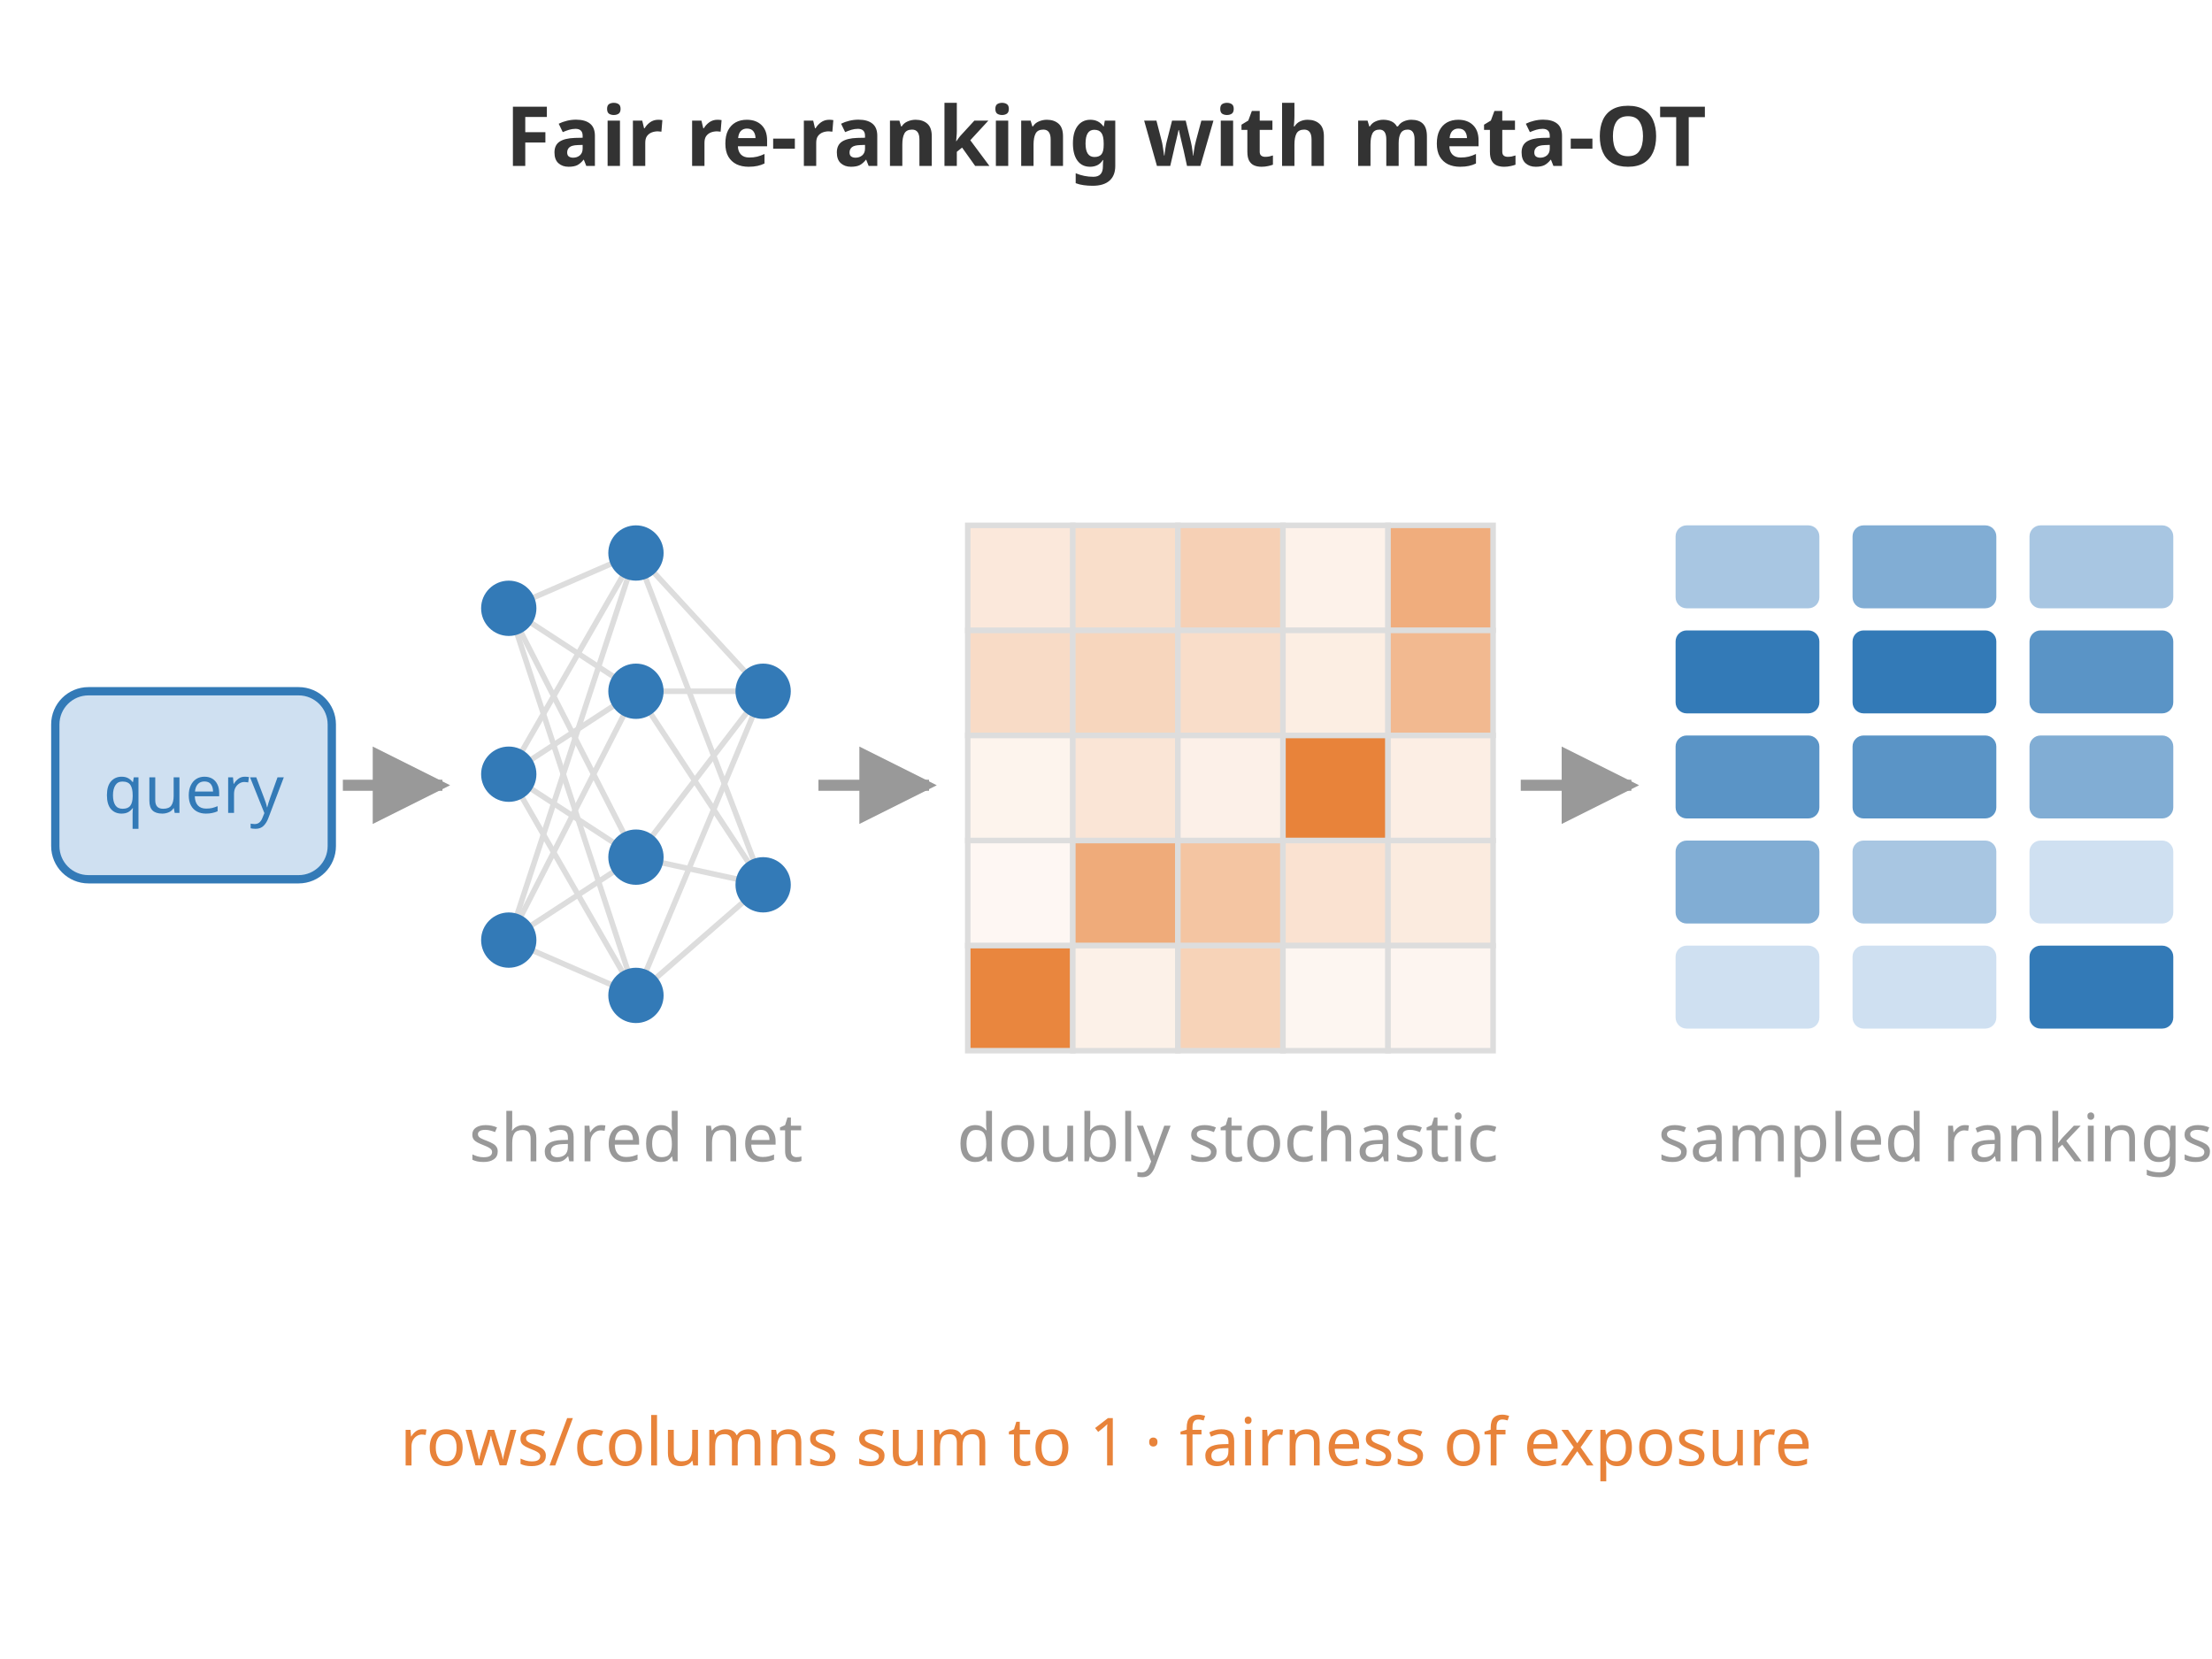
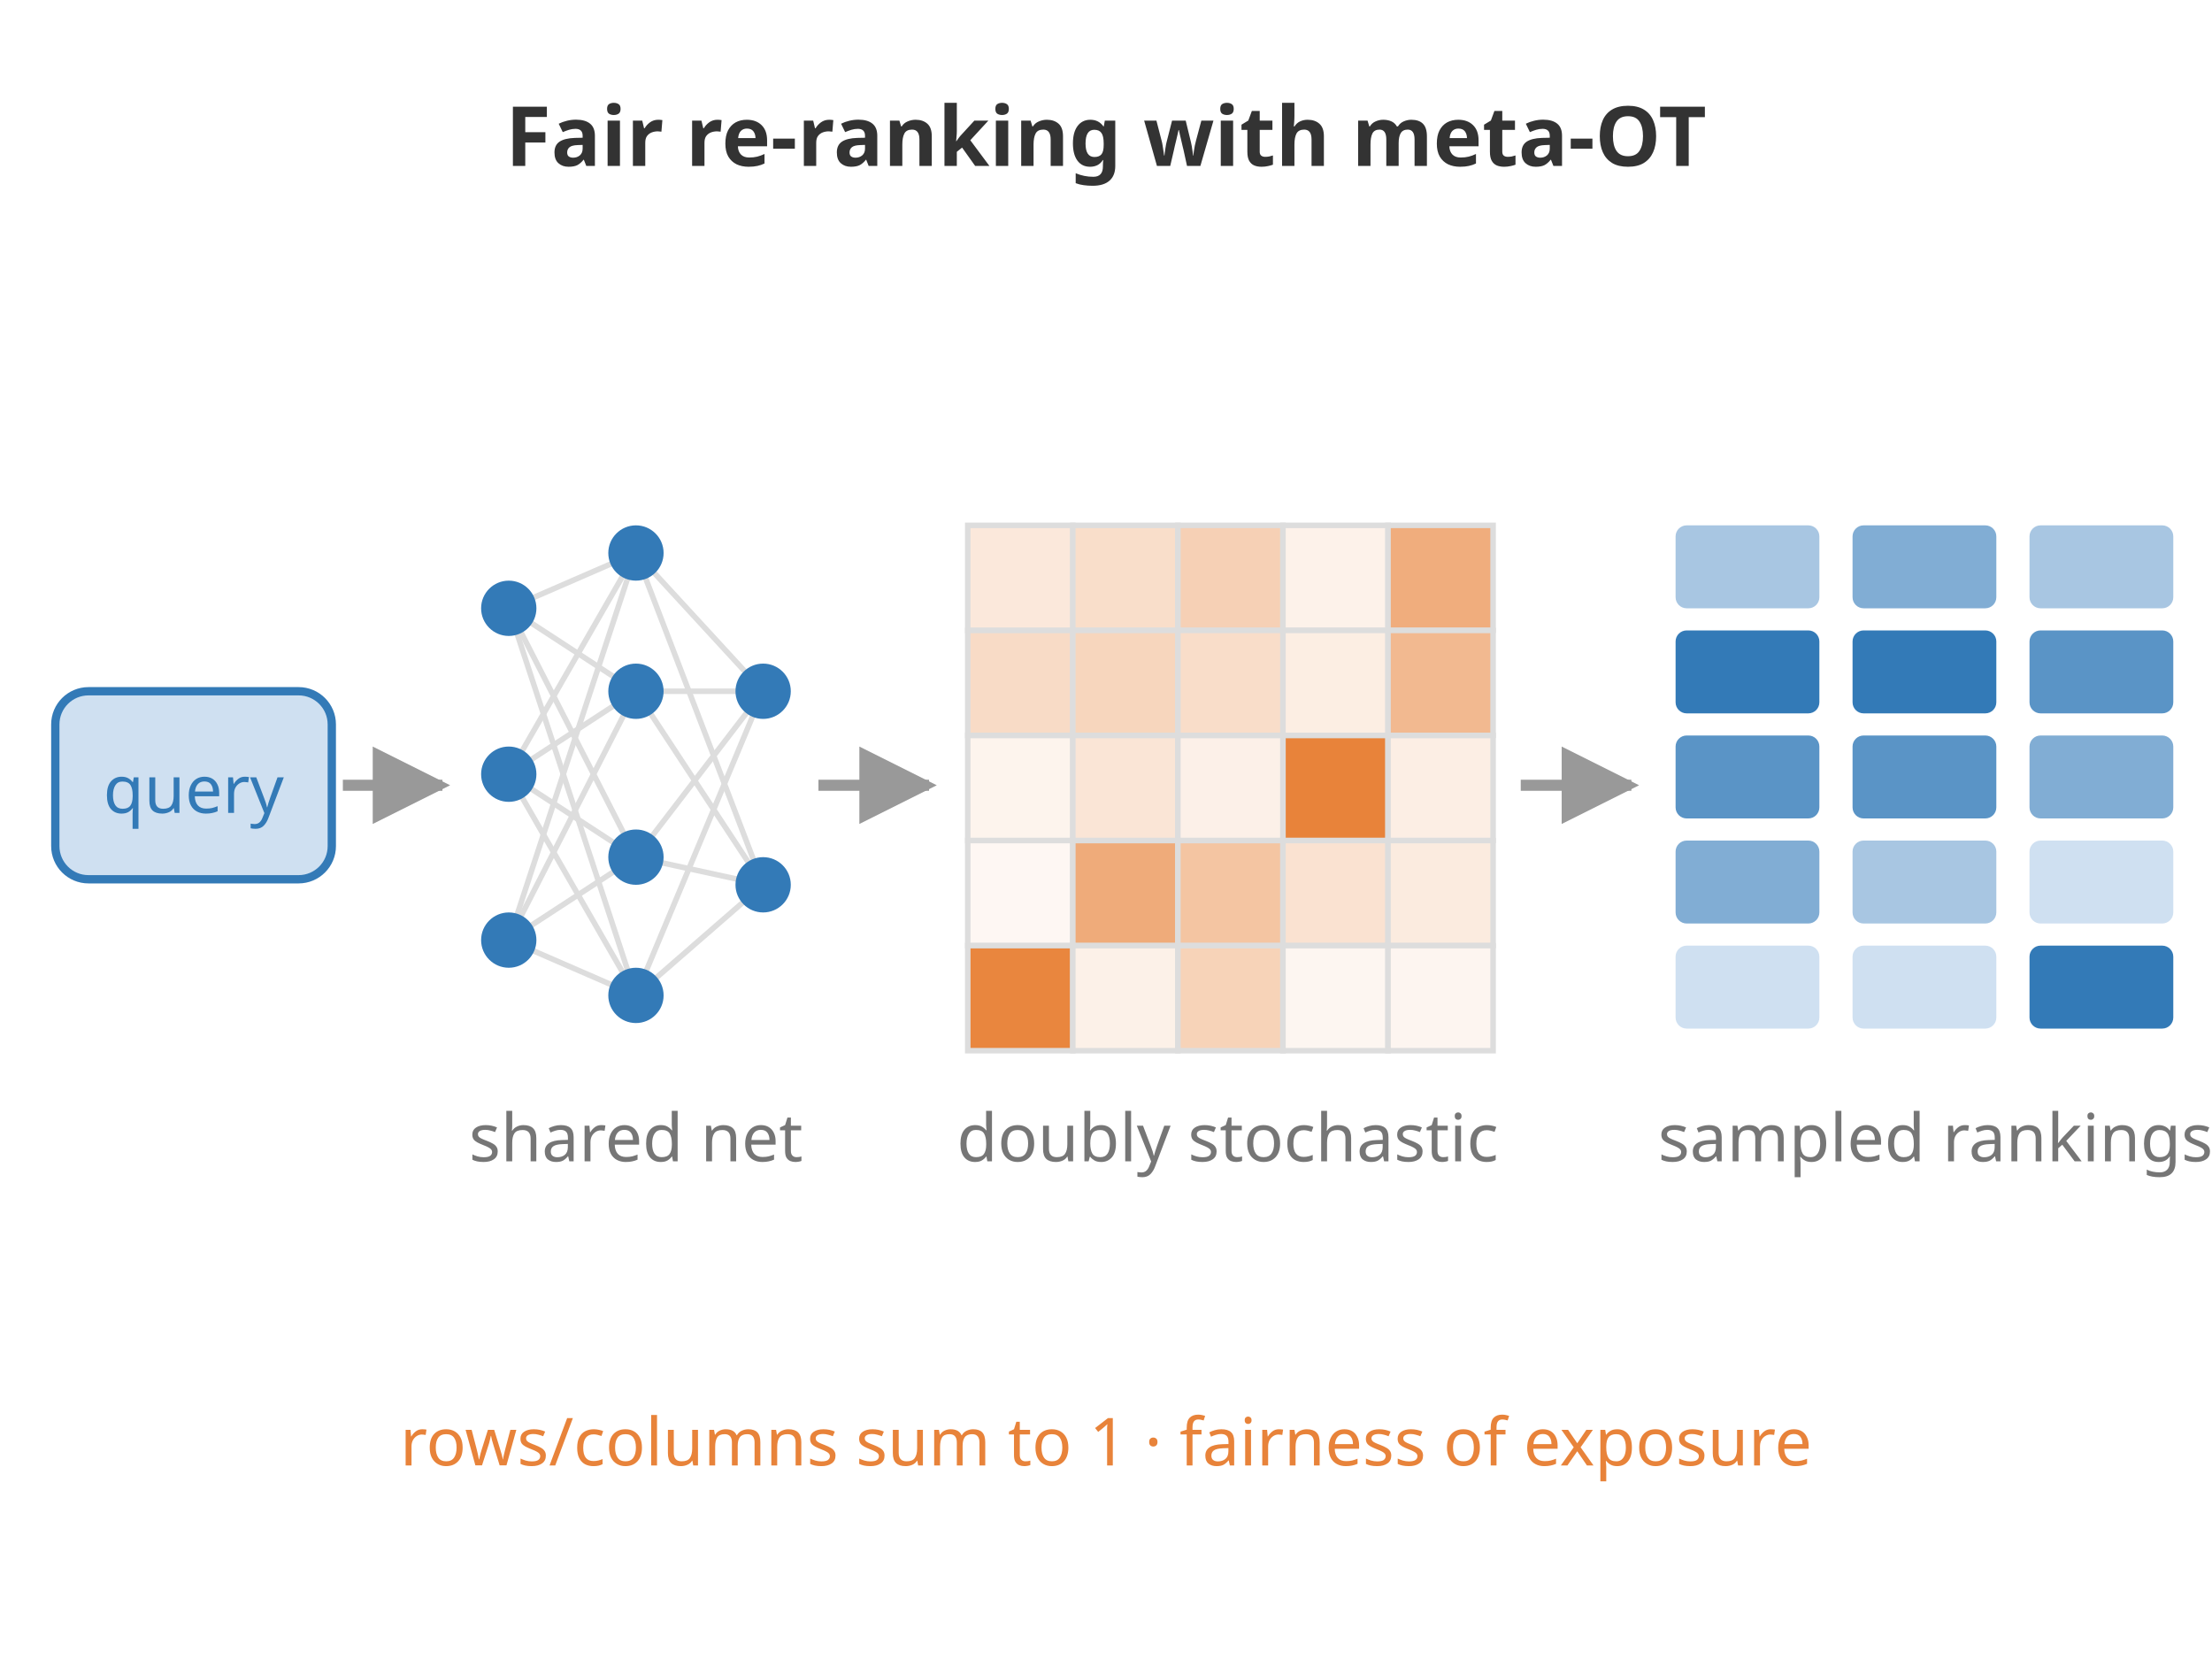
<svg xmlns="http://www.w3.org/2000/svg" viewBox="0 0 400 300" width="400" height="300" font-family="sans-serif">
  <defs>
    <marker id="arr" viewBox="0 0 10 10" refX="9" refY="5" markerWidth="7" markerHeight="7" orient="auto-start-reverse">
      <path d="M0,0 L10,5 L0,10 z" fill="#999999" />
    </marker>
  </defs>
  <rect width="400" height="300" fill="#ffffff" />
  <text x="200" y="30" font-size="15" text-anchor="middle" fill="#333333" font-weight="bold" font-style="normal">Fair re-ranking with meta-OT</text>
  <rect x="10.0" y="125.0" width="50.0" height="34.0" rx="6" fill="#cfe0f1" stroke="#337ab7" stroke-width="1.5" />
  <text x="35" y="147" font-size="12" text-anchor="middle" fill="#337ab7" font-weight="normal" font-style="normal">query</text>
  <line x1="62" y1="142" x2="80" y2="142" stroke="#999999" stroke-width="2" marker-end="url(#arr)" />
  <line x1="92" y1="110" x2="115" y2="100" stroke="#dddddd" />
  <line x1="92" y1="110" x2="115" y2="125" stroke="#dddddd" />
  <line x1="92" y1="110" x2="115" y2="155" stroke="#dddddd" />
  <line x1="92" y1="110" x2="115" y2="180" stroke="#dddddd" />
  <line x1="92" y1="140" x2="115" y2="100" stroke="#dddddd" />
  <line x1="92" y1="140" x2="115" y2="125" stroke="#dddddd" />
  <line x1="92" y1="140" x2="115" y2="155" stroke="#dddddd" />
  <line x1="92" y1="140" x2="115" y2="180" stroke="#dddddd" />
  <line x1="92" y1="170" x2="115" y2="100" stroke="#dddddd" />
  <line x1="92" y1="170" x2="115" y2="125" stroke="#dddddd" />
  <line x1="92" y1="170" x2="115" y2="155" stroke="#dddddd" />
  <line x1="92" y1="170" x2="115" y2="180" stroke="#dddddd" />
  <line x1="115" y1="100" x2="138" y2="125" stroke="#dddddd" />
  <line x1="115" y1="100" x2="138" y2="160" stroke="#dddddd" />
  <line x1="115" y1="125" x2="138" y2="125" stroke="#dddddd" />
  <line x1="115" y1="125" x2="138" y2="160" stroke="#dddddd" />
  <line x1="115" y1="155" x2="138" y2="125" stroke="#dddddd" />
  <line x1="115" y1="155" x2="138" y2="160" stroke="#dddddd" />
  <line x1="115" y1="180" x2="138" y2="125" stroke="#dddddd" />
  <line x1="115" y1="180" x2="138" y2="160" stroke="#dddddd" />
  <circle cx="92.0" cy="110.0" r="5.0" fill="#337ab7" stroke="none" stroke-width="1" />
  <circle cx="92.0" cy="140.0" r="5.0" fill="#337ab7" stroke="none" stroke-width="1" />
  <circle cx="92.0" cy="170.0" r="5.0" fill="#337ab7" stroke="none" stroke-width="1" />
  <circle cx="115.0" cy="100.0" r="5.0" fill="#337ab7" stroke="none" stroke-width="1" />
  <circle cx="115.0" cy="125.0" r="5.0" fill="#337ab7" stroke="none" stroke-width="1" />
  <circle cx="115.0" cy="155.0" r="5.0" fill="#337ab7" stroke="none" stroke-width="1" />
  <circle cx="115.0" cy="180.0" r="5.0" fill="#337ab7" stroke="none" stroke-width="1" />
  <circle cx="138.0" cy="125.0" r="5.0" fill="#337ab7" stroke="none" stroke-width="1" />
  <circle cx="138.0" cy="160.0" r="5.0" fill="#337ab7" stroke="none" stroke-width="1" />
-   <text x="115" y="210" font-size="12" text-anchor="middle" fill="#999999" font-weight="normal" font-style="normal">shared net</text>
+   <text x="115" y="210" font-size="12" text-anchor="middle" fill="#767676" font-weight="normal" font-style="normal">shared net</text>
  <line x1="148" y1="142" x2="168" y2="142" stroke="#999999" stroke-width="2" marker-end="url(#arr)" />
  <rect x="175.0" y="95.0" width="19.0" height="19.0" rx="0" fill="#fbe8db" stroke="#dddddd" stroke-width="1" />
  <rect x="194.0" y="95.0" width="19.0" height="19.0" rx="0" fill="#f9deca" stroke="#dddddd" stroke-width="1" />
  <rect x="213.0" y="95.0" width="19.0" height="19.0" rx="0" fill="#f6d0b5" stroke="#dddddd" stroke-width="1" />
  <rect x="232.0" y="95.0" width="19.0" height="19.0" rx="0" fill="#fdf2ea" stroke="#dddddd" stroke-width="1" />
  <rect x="251.0" y="95.0" width="19.0" height="19.0" rx="0" fill="#f0ad7d" stroke="#dddddd" stroke-width="1" />
  <rect x="175.0" y="114.0" width="19.0" height="19.0" rx="0" fill="#f8dbc6" stroke="#dddddd" stroke-width="1" />
  <rect x="194.0" y="114.0" width="19.0" height="19.0" rx="0" fill="#f7d6bd" stroke="#dddddd" stroke-width="1" />
  <rect x="213.0" y="114.0" width="19.0" height="19.0" rx="0" fill="#f9ddc9" stroke="#dddddd" stroke-width="1" />
  <rect x="232.0" y="114.0" width="19.0" height="19.0" rx="0" fill="#fceee3" stroke="#dddddd" stroke-width="1" />
  <rect x="251.0" y="114.0" width="19.0" height="19.0" rx="0" fill="#f2b990" stroke="#dddddd" stroke-width="1" />
  <rect x="175.0" y="133.0" width="19.0" height="19.0" rx="0" fill="#fdf4ed" stroke="#dddddd" stroke-width="1" />
  <rect x="194.0" y="133.0" width="19.0" height="19.0" rx="0" fill="#fae5d6" stroke="#dddddd" stroke-width="1" />
  <rect x="213.0" y="133.0" width="19.0" height="19.0" rx="0" fill="#fcf0e8" stroke="#dddddd" stroke-width="1" />
  <rect x="232.0" y="133.0" width="19.0" height="19.0" rx="0" fill="#e8833a" stroke="#dddddd" stroke-width="1" />
  <rect x="251.0" y="133.0" width="19.0" height="19.0" rx="0" fill="#fceee4" stroke="#dddddd" stroke-width="1" />
  <rect x="175.0" y="152.0" width="19.0" height="19.0" rx="0" fill="#fef7f3" stroke="#dddddd" stroke-width="1" />
  <rect x="194.0" y="152.0" width="19.0" height="19.0" rx="0" fill="#efab7a" stroke="#dddddd" stroke-width="1" />
  <rect x="213.0" y="152.0" width="19.0" height="19.0" rx="0" fill="#f4c5a2" stroke="#dddddd" stroke-width="1" />
  <rect x="232.0" y="152.0" width="19.0" height="19.0" rx="0" fill="#fae2d1" stroke="#dddddd" stroke-width="1" />
  <rect x="251.0" y="152.0" width="19.0" height="19.0" rx="0" fill="#fbebdf" stroke="#dddddd" stroke-width="1" />
  <rect x="175.0" y="171.0" width="19.0" height="19.0" rx="0" fill="#e9863e" stroke="#dddddd" stroke-width="1" />
  <rect x="194.0" y="171.0" width="19.0" height="19.0" rx="0" fill="#fcf1e8" stroke="#dddddd" stroke-width="1" />
  <rect x="213.0" y="171.0" width="19.0" height="19.0" rx="0" fill="#f7d3b8" stroke="#dddddd" stroke-width="1" />
  <rect x="232.0" y="171.0" width="19.0" height="19.0" rx="0" fill="#fdf6f1" stroke="#dddddd" stroke-width="1" />
  <rect x="251.0" y="171.0" width="19.0" height="19.0" rx="0" fill="#fdf5f0" stroke="#dddddd" stroke-width="1" />
-   <text x="222" y="210" font-size="12" text-anchor="middle" fill="#999999" font-weight="normal" font-style="normal">doubly stochastic</text>
+   <text x="222" y="210" font-size="12" text-anchor="middle" fill="#767676" font-weight="normal" font-style="normal">doubly stochastic</text>
  <line x1="275" y1="142" x2="295" y2="142" stroke="#999999" stroke-width="2" marker-end="url(#arr)" />
  <rect x="303.0" y="95.0" width="26.0" height="15.0" rx="2" fill="#a8c6e2" stroke="none" stroke-width="1" />
  <rect x="303.0" y="114.0" width="26.0" height="15.0" rx="2" fill="#337ab7" stroke="none" stroke-width="1" />
  <rect x="303.0" y="133.0" width="26.0" height="15.0" rx="2" fill="#5a94c6" stroke="none" stroke-width="1" />
  <rect x="303.0" y="152.0" width="26.0" height="15.0" rx="2" fill="#81add4" stroke="none" stroke-width="1" />
  <rect x="303.0" y="171.0" width="26.0" height="15.0" rx="2" fill="#cfe0f1" stroke="none" stroke-width="1" />
  <rect x="335.0" y="95.0" width="26.0" height="15.0" rx="2" fill="#81add4" stroke="none" stroke-width="1" />
  <rect x="335.0" y="114.0" width="26.0" height="15.0" rx="2" fill="#337ab7" stroke="none" stroke-width="1" />
  <rect x="335.0" y="133.0" width="26.0" height="15.0" rx="2" fill="#5a94c6" stroke="none" stroke-width="1" />
  <rect x="335.0" y="152.0" width="26.0" height="15.0" rx="2" fill="#a8c6e2" stroke="none" stroke-width="1" />
  <rect x="335.0" y="171.0" width="26.0" height="15.0" rx="2" fill="#cfe0f1" stroke="none" stroke-width="1" />
  <rect x="367.0" y="95.0" width="26.0" height="15.0" rx="2" fill="#a8c6e2" stroke="none" stroke-width="1" />
  <rect x="367.0" y="114.0" width="26.0" height="15.0" rx="2" fill="#5a94c6" stroke="none" stroke-width="1" />
  <rect x="367.0" y="133.0" width="26.0" height="15.0" rx="2" fill="#81add4" stroke="none" stroke-width="1" />
  <rect x="367.0" y="152.0" width="26.0" height="15.0" rx="2" fill="#cfe0f1" stroke="none" stroke-width="1" />
  <rect x="367.0" y="171.0" width="26.0" height="15.0" rx="2" fill="#337ab7" stroke="none" stroke-width="1" />
-   <text x="350" y="210" font-size="12" text-anchor="middle" fill="#999999" font-weight="normal" font-style="normal">sampled rankings</text>
+   <text x="350" y="210" font-size="12" text-anchor="middle" fill="#767676" font-weight="normal" font-style="normal">sampled rankings</text>
  <text x="200" y="265" font-size="12" text-anchor="middle" fill="#e8833a" font-weight="normal" font-style="normal">rows/columns sum to 1 · fairness of exposure</text>
</svg>
